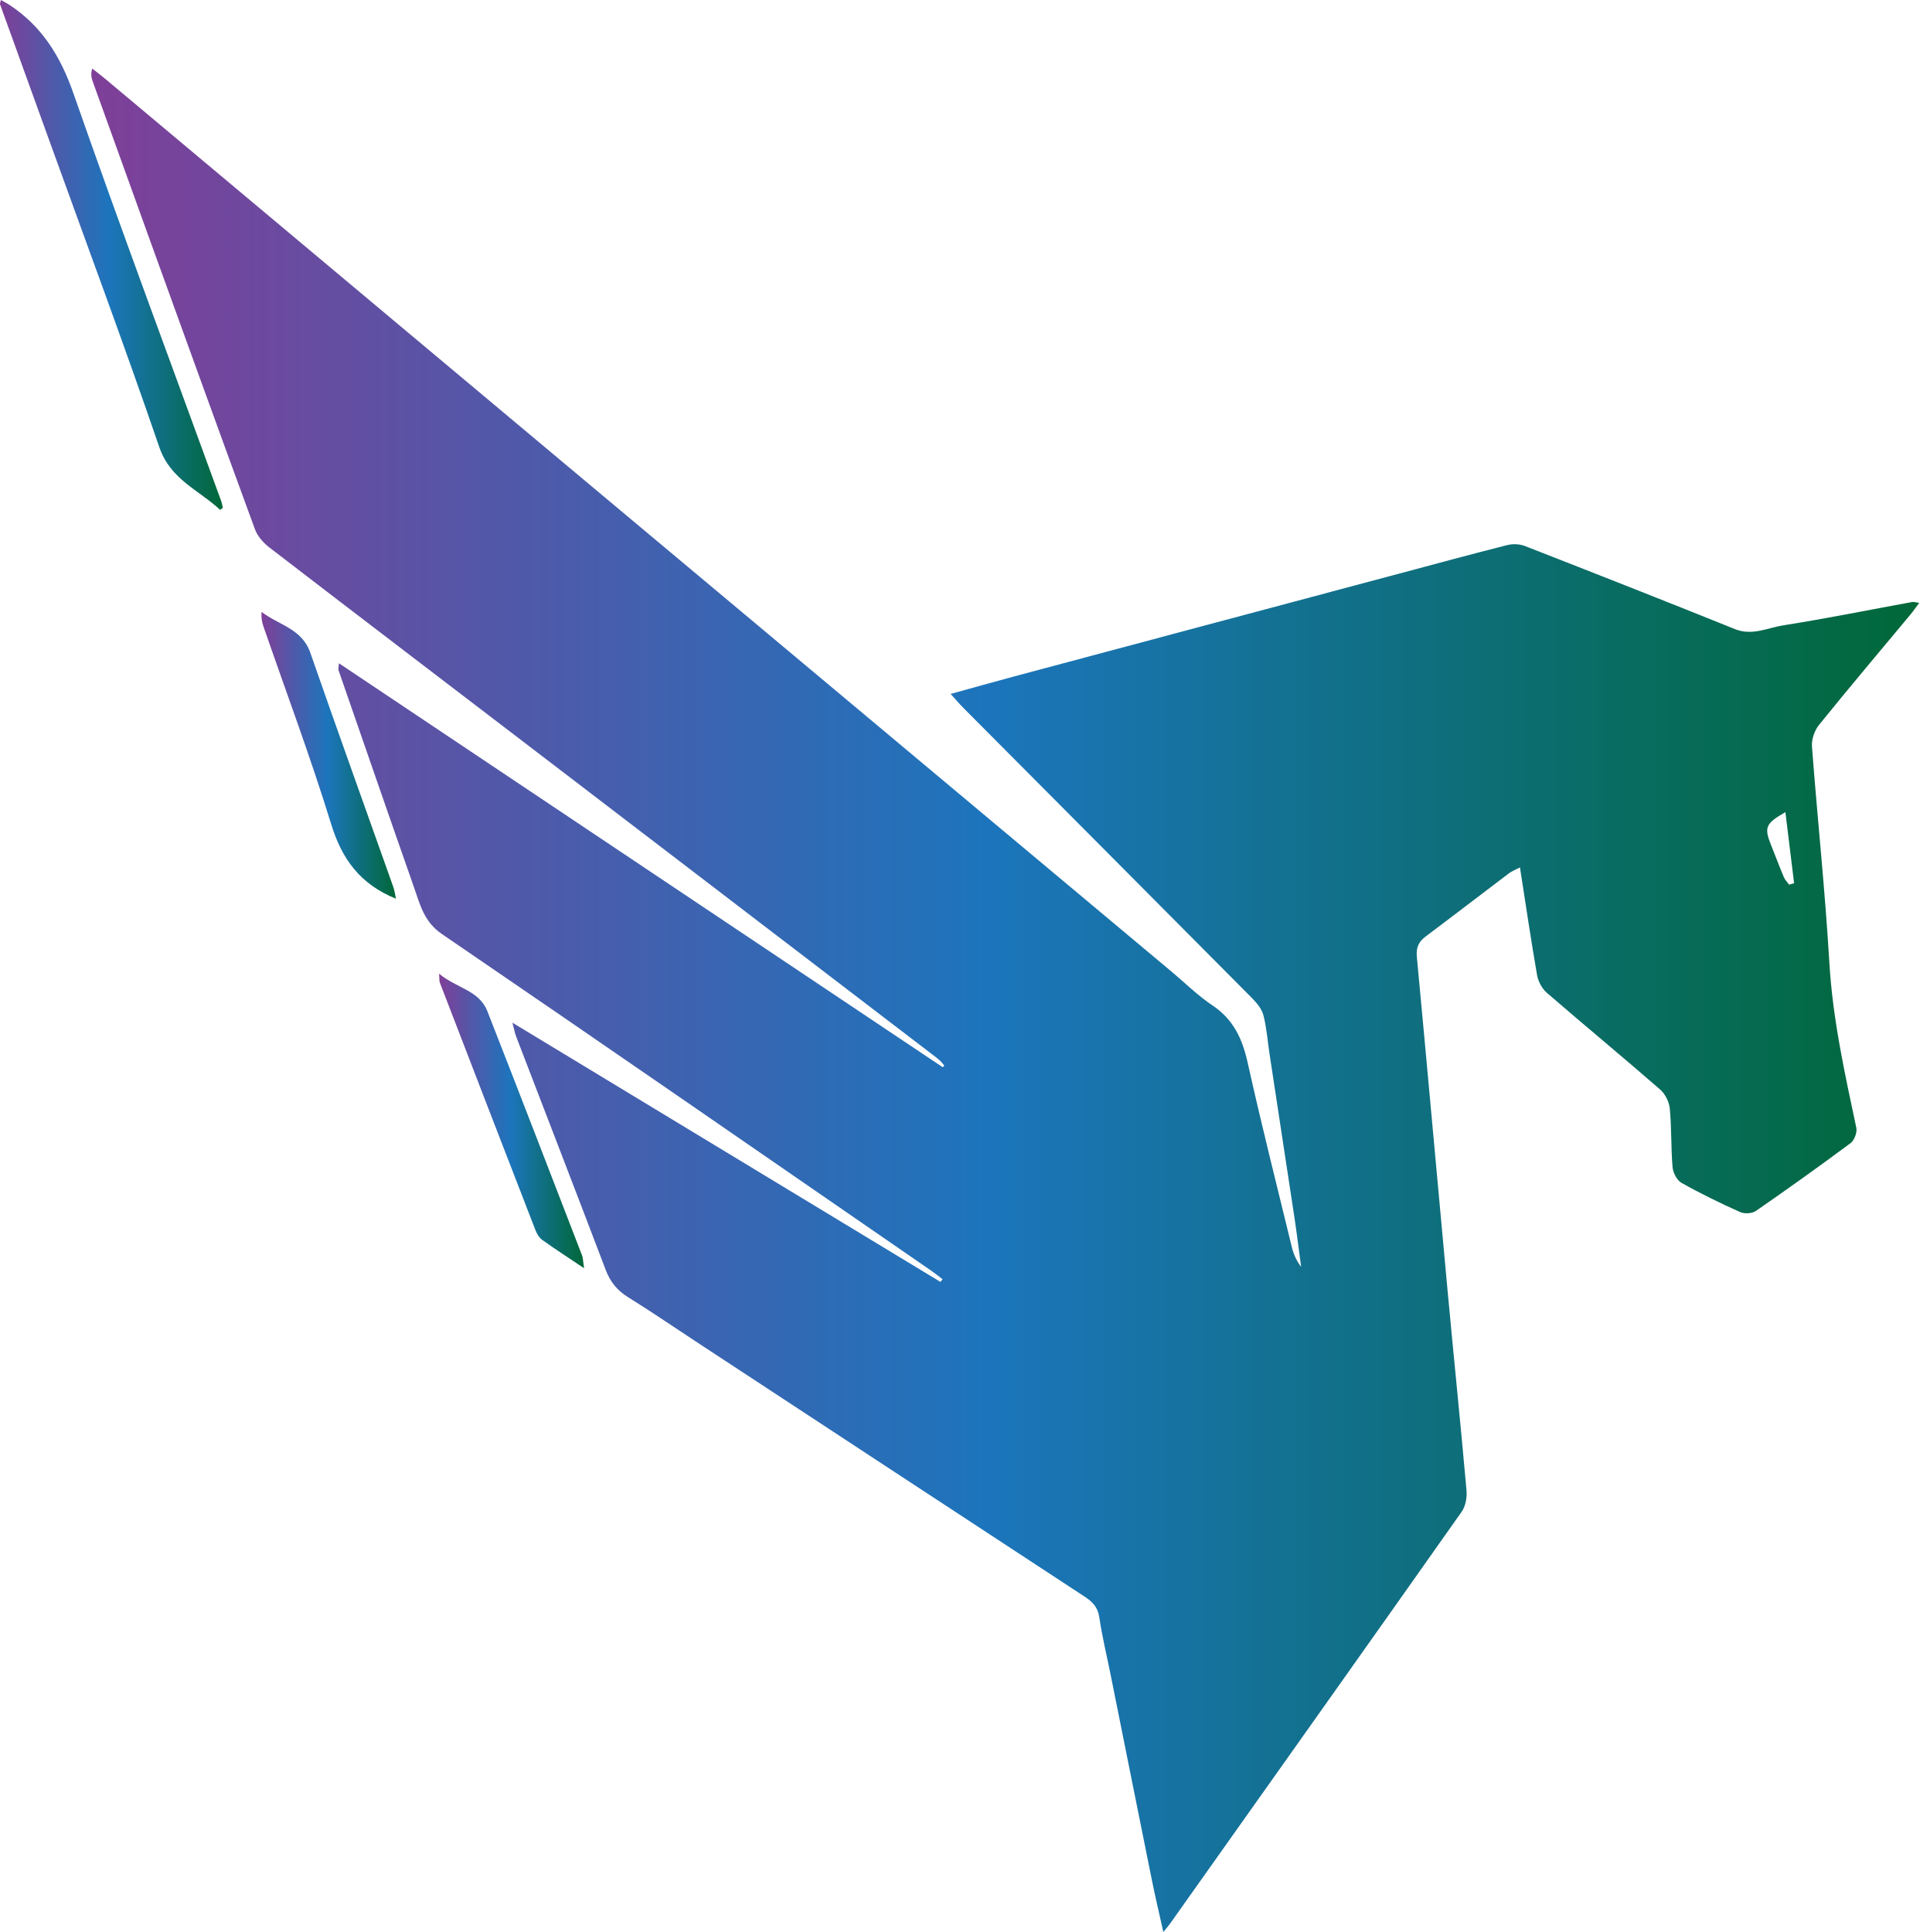
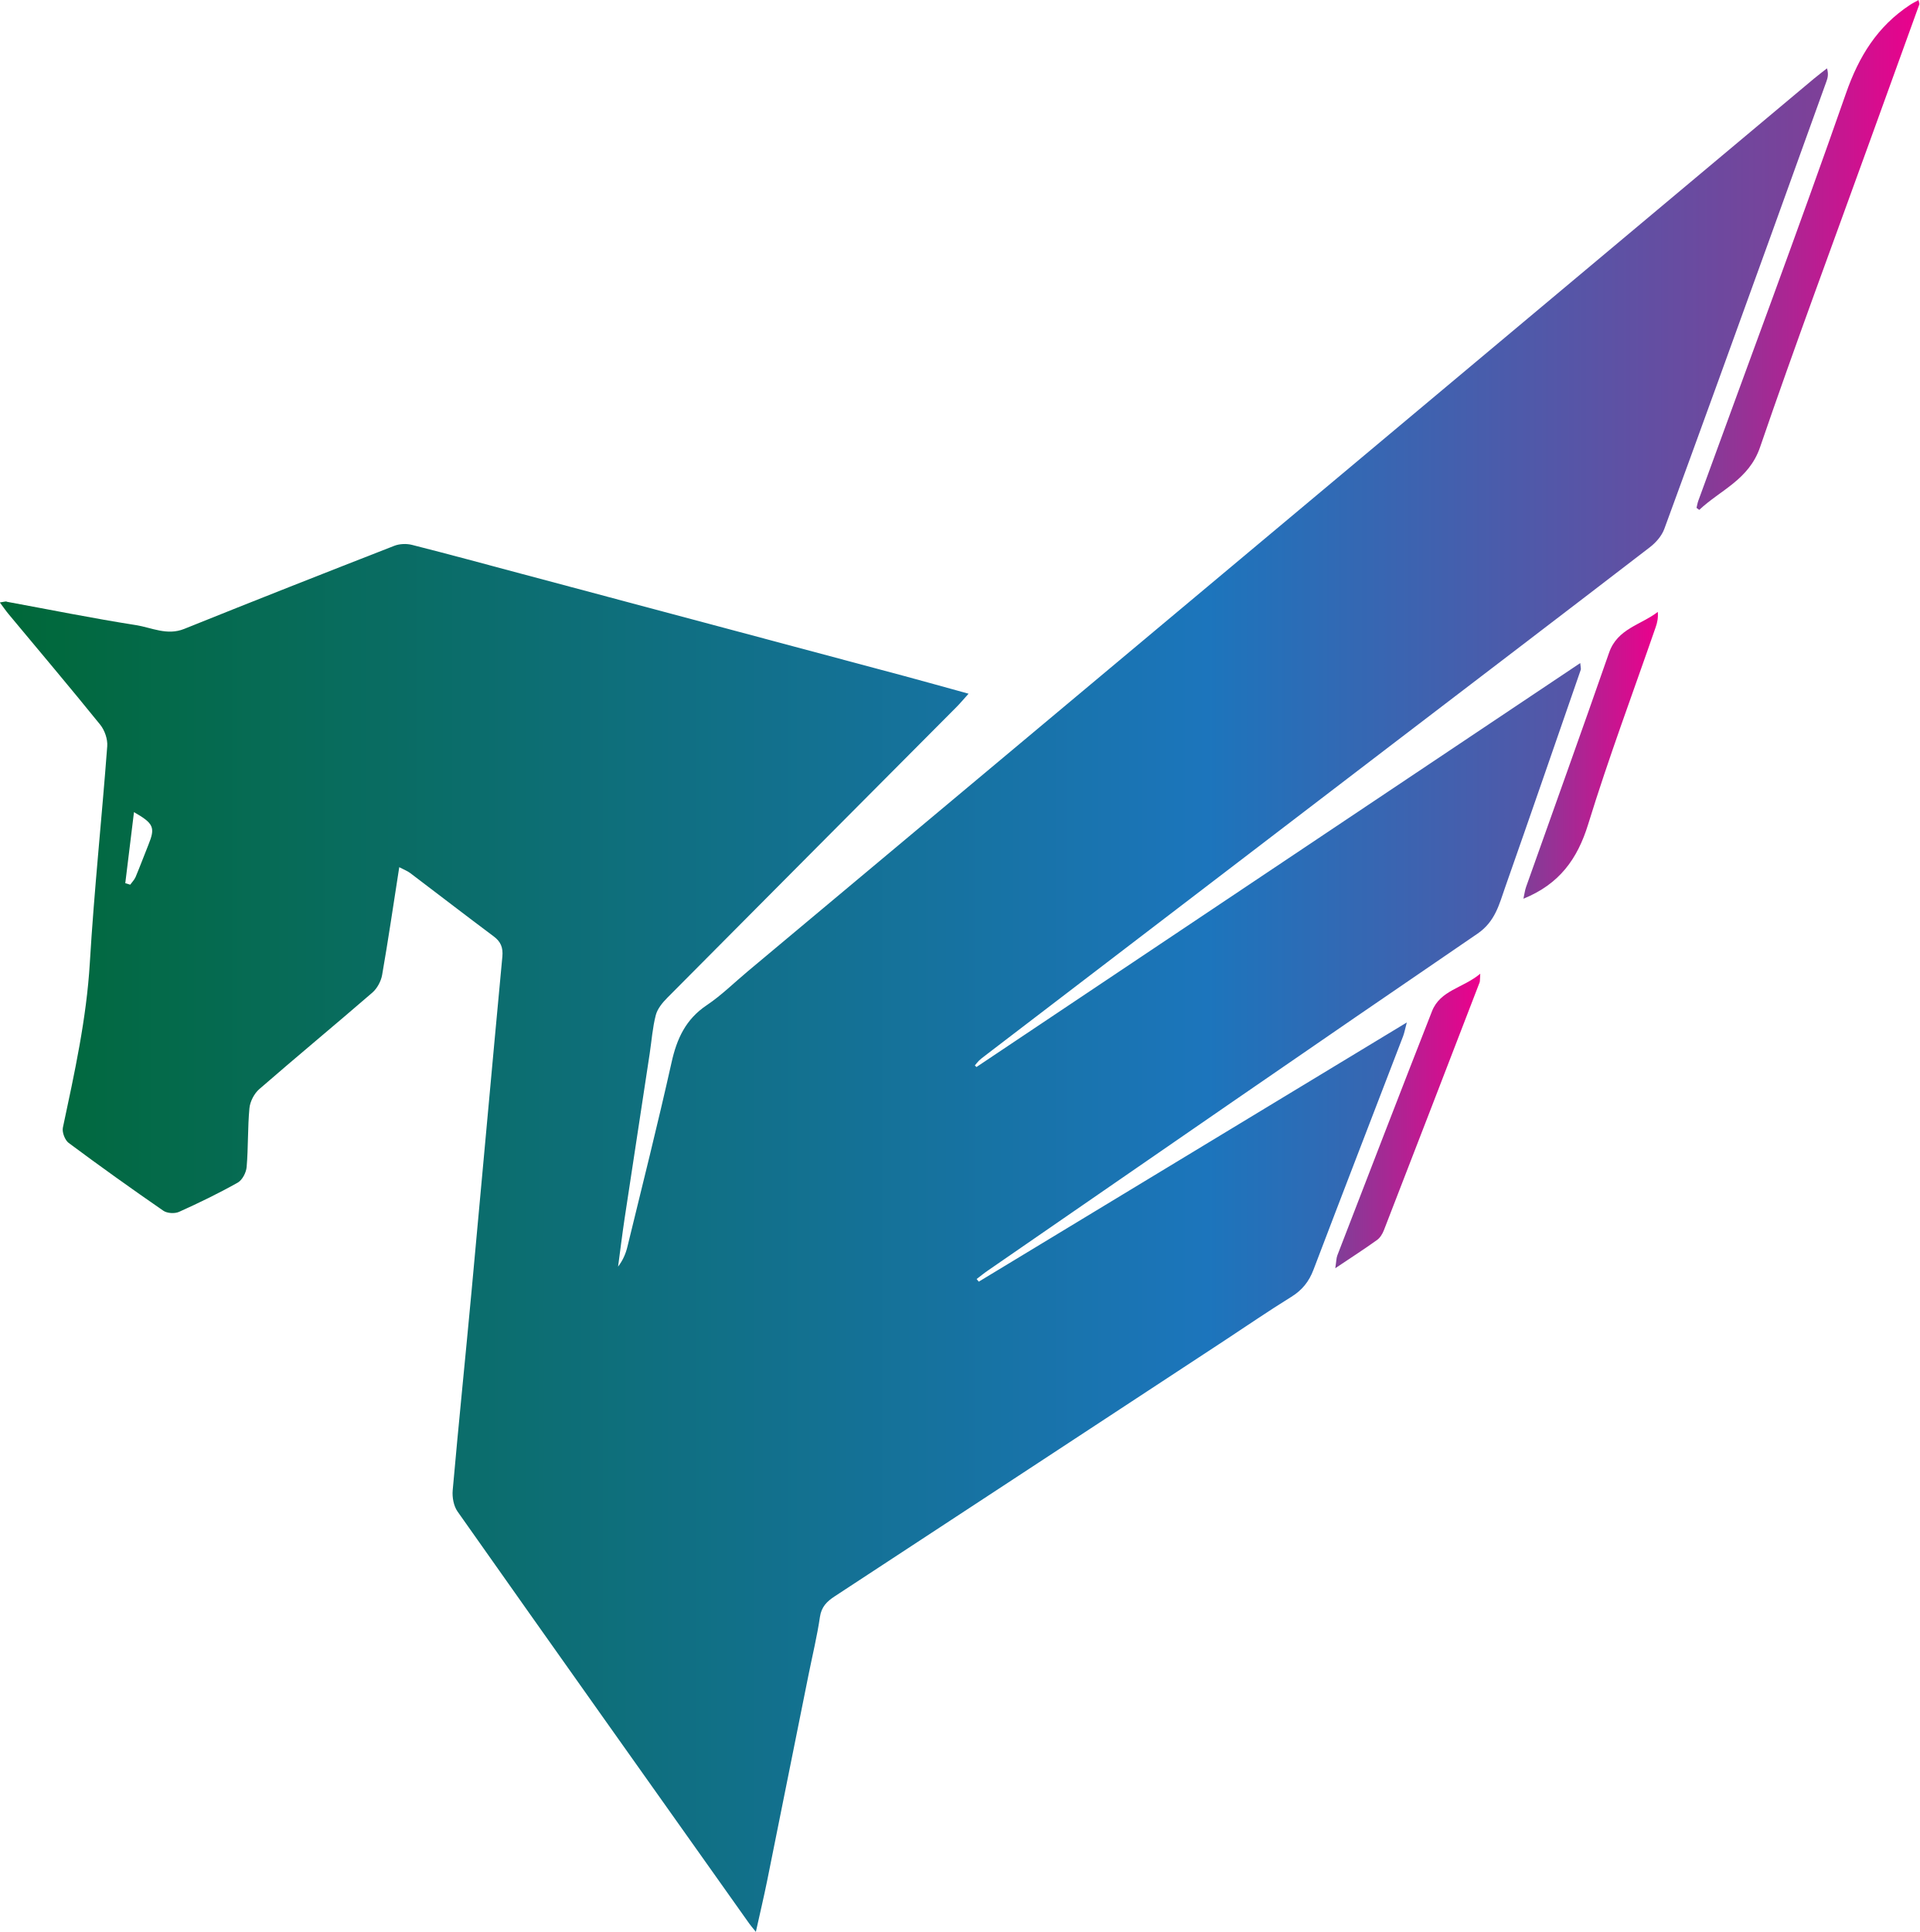
<svg xmlns="http://www.w3.org/2000/svg" xmlns:xlink="http://www.w3.org/1999/xlink" id="Layer_2" viewBox="0 0 357.43 359.85">
  <defs>
    <style>.cls-1{fill:url(#linear-gradient);}.cls-2{fill:url(#linear-gradient-3);}.cls-3{fill:url(#linear-gradient-4);}.cls-4{fill:url(#linear-gradient-2);}</style>
-     <linearGradient id="linear-gradient" x1="17.05" y1="186.29" x2="357.43" y2="186.29" gradientUnits="userSpaceOnUse">
+     <linearGradient id="linear-gradient" x1="17.05" y1="186.29" x2="357.43" y2="186.29" gradientTransform="translate(357.43) rotate(-180) scale(1 -1)" gradientUnits="userSpaceOnUse">
      <stop offset="0" stop-color="#7f3f98" />
-       <stop offset=".49" stop-color="#1c75bc" />
+       <stop offset=".34" stop-color="#1c75bc" />
      <stop offset="1" stop-color="#006838" />
    </linearGradient>
-     <linearGradient id="linear-gradient-2" x1="0" y1="47.48" x2="41.51" y2="47.48" xlink:href="#linear-gradient" />
-     <linearGradient id="linear-gradient-3" x1="48.7" y1="140.68" x2="73.75" y2="140.68" xlink:href="#linear-gradient" />
-     <linearGradient id="linear-gradient-4" x1="81.78" y1="208.78" x2="108.78" y2="208.78" xlink:href="#linear-gradient" />
+     <linearGradient id="linear-gradient-2" x1="41.51" y1="47.48" x2="0" y2="47.48" gradientTransform="translate(357.43) rotate(-180) scale(1 -1)" gradientUnits="userSpaceOnUse">
+       <stop offset="0" stop-color="#7f3f98" />
+       <stop offset="1" stop-color="#ec008c" />
+     </linearGradient>
+     <linearGradient id="linear-gradient-3" x1="73.75" y1="140.68" x2="48.7" y2="140.68" xlink:href="#linear-gradient-2" />
+     <linearGradient id="linear-gradient-4" x1="108.78" y1="208.78" x2="81.78" y2="208.78" xlink:href="#linear-gradient-2" />
  </defs>
  <g id="Layer_1-2">
    <g>
-       <path class="cls-1" d="m357.43,112.25c-.7.94-1.15,1.6-1.66,2.21-5.69,6.84-11.44,13.64-17.03,20.56-.84,1.04-1.41,2.71-1.31,4.02,1.01,13.44,2.45,26.85,3.24,40.3.62,10.45,2.86,20.56,5.02,30.73.18.86-.37,2.32-1.08,2.85-5.8,4.32-11.69,8.52-17.63,12.63-.71.49-2.12.57-2.92.21-3.71-1.66-7.38-3.45-10.92-5.44-.86-.48-1.58-1.88-1.67-2.91-.31-3.64-.17-7.33-.52-10.96-.12-1.24-.87-2.72-1.82-3.54-6.96-6.06-14.08-11.94-21.06-17.98-.9-.78-1.62-2.11-1.83-3.29-1.14-6.53-2.1-13.1-3.19-20.08-.87.46-1.52.7-2.05,1.1-5.17,3.91-10.31,7.87-15.5,11.76-1.35,1.01-1.81,2.09-1.65,3.81,1.95,20.71,3.8,41.43,5.72,62.14,1.15,12.43,2.43,24.84,3.53,37.27.11,1.29-.18,2.91-.91,3.94-18.05,25.61-36.19,51.16-54.31,76.73-.24.33-.51.64-1.24,1.55-.78-3.52-1.49-6.5-2.1-9.51-2.59-12.79-5.14-25.59-7.71-38.38-.72-3.59-1.59-7.15-2.12-10.76-.28-1.9-1.3-2.89-2.75-3.84-24.18-15.85-48.35-31.72-72.51-47.59-4.17-2.74-8.28-5.56-12.52-8.19-2.02-1.25-3.29-2.85-4.13-5.05-5.52-14.52-11.12-29-16.69-43.5-.22-.58-.33-1.2-.69-2.56,26.99,16.35,53.35,32.32,79.71,48.28.13-.16.27-.33.4-.49-.69-.53-1.37-1.08-2.08-1.57-30.37-20.94-60.7-41.94-91.17-62.74-3.33-2.27-4.06-5.49-5.19-8.7-4.73-13.48-9.39-26.99-14.07-40.49-.05-.14.02-.32.1-1.23,37.68,25.21,75.06,50.23,112.44,75.24.1-.1.2-.19.3-.29-.25-.3-.48-.61-.75-.88-.3-.29-.63-.54-.96-.8-25.22-19.29-50.44-38.59-75.67-57.87-16.11-12.32-32.25-24.61-48.33-36.98-1.12-.86-2.21-2.1-2.68-3.4-6.67-18.17-13.24-36.37-19.82-54.57-3.47-9.61-6.93-19.22-10.39-28.83-.24-.66-.39-1.34-.09-2.39.81.63,1.63,1.25,2.42,1.91,30.02,25.15,60.03,50.32,90.06,75.46,36.15,30.27,72.31,60.52,108.47,90.79,2.55,2.14,4.94,4.51,7.69,6.35,3.89,2.61,5.55,6.22,6.53,10.64,2.56,11.51,5.45,22.95,8.24,34.41.31,1.26.83,2.47,1.72,3.63-.4-2.96-.76-5.92-1.2-8.87-1.55-10.28-3.13-20.55-4.69-30.83-.36-2.38-.53-4.82-1.13-7.14-.31-1.19-1.24-2.32-2.14-3.23-17.93-18.07-35.9-36.1-53.85-54.15-.67-.68-1.28-1.41-2.26-2.49,4.29-1.18,8.09-2.26,11.91-3.28,12.03-3.23,24.07-6.44,36.1-9.65,11.72-3.13,23.43-6.26,35.15-9.38,6.82-1.82,13.63-3.68,20.48-5.41,1.03-.26,2.32-.22,3.3.17,13.07,5.1,26.12,10.24,39.13,15.48,3.2,1.29,6.06-.25,9-.71,8.04-1.26,16.03-2.89,24.04-4.35.22-.04.47.06,1.26.17Zm-24.25,52.53l.92-.28c-.53-4.34-1.06-8.68-1.62-13.23-3.71,2.11-3.98,2.86-2.68,6.1.8,1.99,1.55,4,2.38,5.98.22.52.66.96,1,1.43Z" />
-       <path class="cls-4" d="m40.98,94.96c-3.93-3.7-9.23-5.6-11.31-11.66-6.54-19.08-13.58-37.99-20.43-56.96C6.17,17.82,3.08,9.32.01.81c-.05-.13.05-.31.15-.81.6.34,1.12.59,1.6.91,6.05,3.99,9.5,9.56,11.91,16.47,8.87,25.39,18.29,50.58,27.49,75.86.16.43.23.89.34,1.34l-.52.39Z" />
-       <path class="cls-2" d="m73.75,167.4c-6.7-2.72-10.07-7.38-12.07-13.87-3.8-12.36-8.35-24.5-12.58-36.73-.29-.83-.48-1.7-.39-2.83,3.15,2.44,7.51,3.1,9.07,7.59,5.07,14.57,10.3,29.09,15.46,43.64.21.6.29,1.24.5,2.21Z" />
-       <path class="cls-3" d="m108.78,236.22c-3.02-2.02-5.44-3.58-7.78-5.26-.57-.4-1.01-1.13-1.27-1.79-5.97-15.39-11.91-30.8-17.84-46.2-.08-.21-.04-.48-.12-1.61,3.23,2.7,7.45,3.06,8.99,6.99,5.94,15.14,11.77,30.31,17.63,45.48.19.5.18,1.08.38,2.39Z" />
+       <path class="cls-1" d="m1.26,112.08c8.01,1.47,16,3.09,24.04,4.35,2.94.46,5.79,2,9,.71,13.01-5.24,26.06-10.38,39.13-15.48.98-.38,2.27-.43,3.3-.17,6.84,1.73,13.66,3.59,20.48,5.41,11.72,3.13,23.44,6.25,35.15,9.38,12.04,3.21,24.07,6.42,36.1,9.65,3.81,1.02,7.61,2.1,11.91,3.28-.98,1.08-1.59,1.82-2.26,2.49-17.95,18.05-35.92,36.08-53.85,54.15-.9.91-1.83,2.04-2.14,3.23-.6,2.32-.77,4.75-1.13,7.14-1.56,10.28-3.14,20.55-4.69,30.83-.44,2.95-.8,5.91-1.2,8.87.89-1.17,1.41-2.38,1.72-3.63,2.79-11.46,5.67-22.9,8.24-34.41.98-4.42,2.64-8.03,6.53-10.64,2.75-1.84,5.14-4.22,7.69-6.35,36.16-30.26,72.32-60.51,108.47-90.79,30.03-25.14,60.04-50.31,90.06-75.46.79-.66,1.61-1.27,2.42-1.91.3,1.05.15,1.73-.09,2.39-3.46,9.61-6.92,19.23-10.39,28.83-6.58,18.2-13.15,36.4-19.82,54.57-.48,1.3-1.56,2.54-2.68,3.4-16.08,12.37-32.21,24.66-48.33,36.98-25.23,19.29-50.45,38.58-75.67,57.87-.33.25-.66.51-.96.8-.28.27-.5.59-.75.88.1.1.2.19.3.29,37.38-25.01,74.76-50.02,112.44-75.24.08.91.15,1.09.1,1.23-4.68,13.5-9.33,27.01-14.07,40.49-1.13,3.22-1.86,6.43-5.19,8.7-30.47,20.8-60.8,41.79-91.17,62.74-.72.49-1.39,1.05-2.08,1.57.13.16.27.33.4.49,26.36-15.97,52.72-31.93,79.71-48.28-.36,1.37-.47,1.99-.69,2.56-5.56,14.5-11.17,28.98-16.69,43.5-.84,2.21-2.11,3.8-4.13,5.05-4.24,2.62-8.35,5.45-12.52,8.19-24.17,15.87-48.33,31.75-72.51,47.59-1.45.95-2.47,1.94-2.75,3.84-.53,3.61-1.4,7.18-2.12,10.76-2.57,12.79-5.13,25.59-7.71,38.38-.61,3.01-1.32,5.99-2.1,9.51-.73-.91-1.01-1.21-1.24-1.55-18.12-25.56-36.26-51.11-54.31-76.73-.73-1.03-1.02-2.65-.91-3.94,1.1-12.43,2.38-24.84,3.53-37.27,1.92-20.71,3.77-41.43,5.72-62.14.16-1.72-.3-2.81-1.65-3.81-5.2-3.88-10.33-7.85-15.5-11.76-.53-.4-1.18-.64-2.05-1.1-1.09,6.99-2.05,13.55-3.19,20.08-.21,1.18-.93,2.51-1.83,3.29-6.98,6.04-14.09,11.92-21.06,17.98-.94.82-1.7,2.3-1.82,3.54-.34,3.64-.21,7.32-.52,10.96-.09,1.04-.81,2.43-1.67,2.91-3.54,1.99-7.21,3.77-10.92,5.44-.8.36-2.21.28-2.92-.21-5.95-4.11-11.83-8.31-17.63-12.63-.7-.52-1.26-1.99-1.08-2.85,2.16-10.16,4.4-20.27,5.02-30.73.8-13.45,2.23-26.86,3.24-40.3.1-1.32-.47-2.98-1.31-4.02-5.59-6.92-11.34-13.72-17.03-20.56-.51-.61-.96-1.27-1.66-2.21.79-.11,1.04-.21,1.26-.17Zm23.99,51.27c.83-1.98,1.58-3.99,2.38-5.98,1.31-3.23,1.03-3.99-2.68-6.1-.56,4.55-1.09,8.89-1.62,13.23l.92.28c.34-.48.78-.91,1-1.43Z" />
+       <path class="cls-4" d="m316.45,94.96c3.93-3.7,9.23-5.6,11.31-11.66,6.54-19.08,13.58-37.99,20.43-56.96,3.07-8.51,6.16-17.01,9.23-25.52.05-.13-.05-.31-.15-.81-.6.34-1.12.59-1.6.91-6.05,3.99-9.5,9.56-11.91,16.47-8.87,25.39-18.29,50.58-27.49,75.86-.16.43-.23.89-.34,1.34l.52.39Z" />
+       <path class="cls-2" d="m283.68,167.4c6.7-2.72,10.07-7.38,12.07-13.87,3.8-12.36,8.35-24.5,12.58-36.73.29-.83.48-1.7.39-2.83-3.15,2.44-7.51,3.1-9.07,7.59-5.07,14.57-10.3,29.09-15.46,43.64-.21.6-.29,1.24-.5,2.21Z" />
+       <path class="cls-3" d="m248.65,236.22c3.02-2.02,5.44-3.58,7.78-5.26.57-.4,1.01-1.13,1.27-1.79,5.97-15.39,11.91-30.8,17.84-46.2.08-.21.04-.48.12-1.61-3.23,2.7-7.45,3.06-8.99,6.99-5.94,15.14-11.77,30.31-17.63,45.48-.19.5-.18,1.08-.38,2.39Z" />
    </g>
  </g>
</svg>
